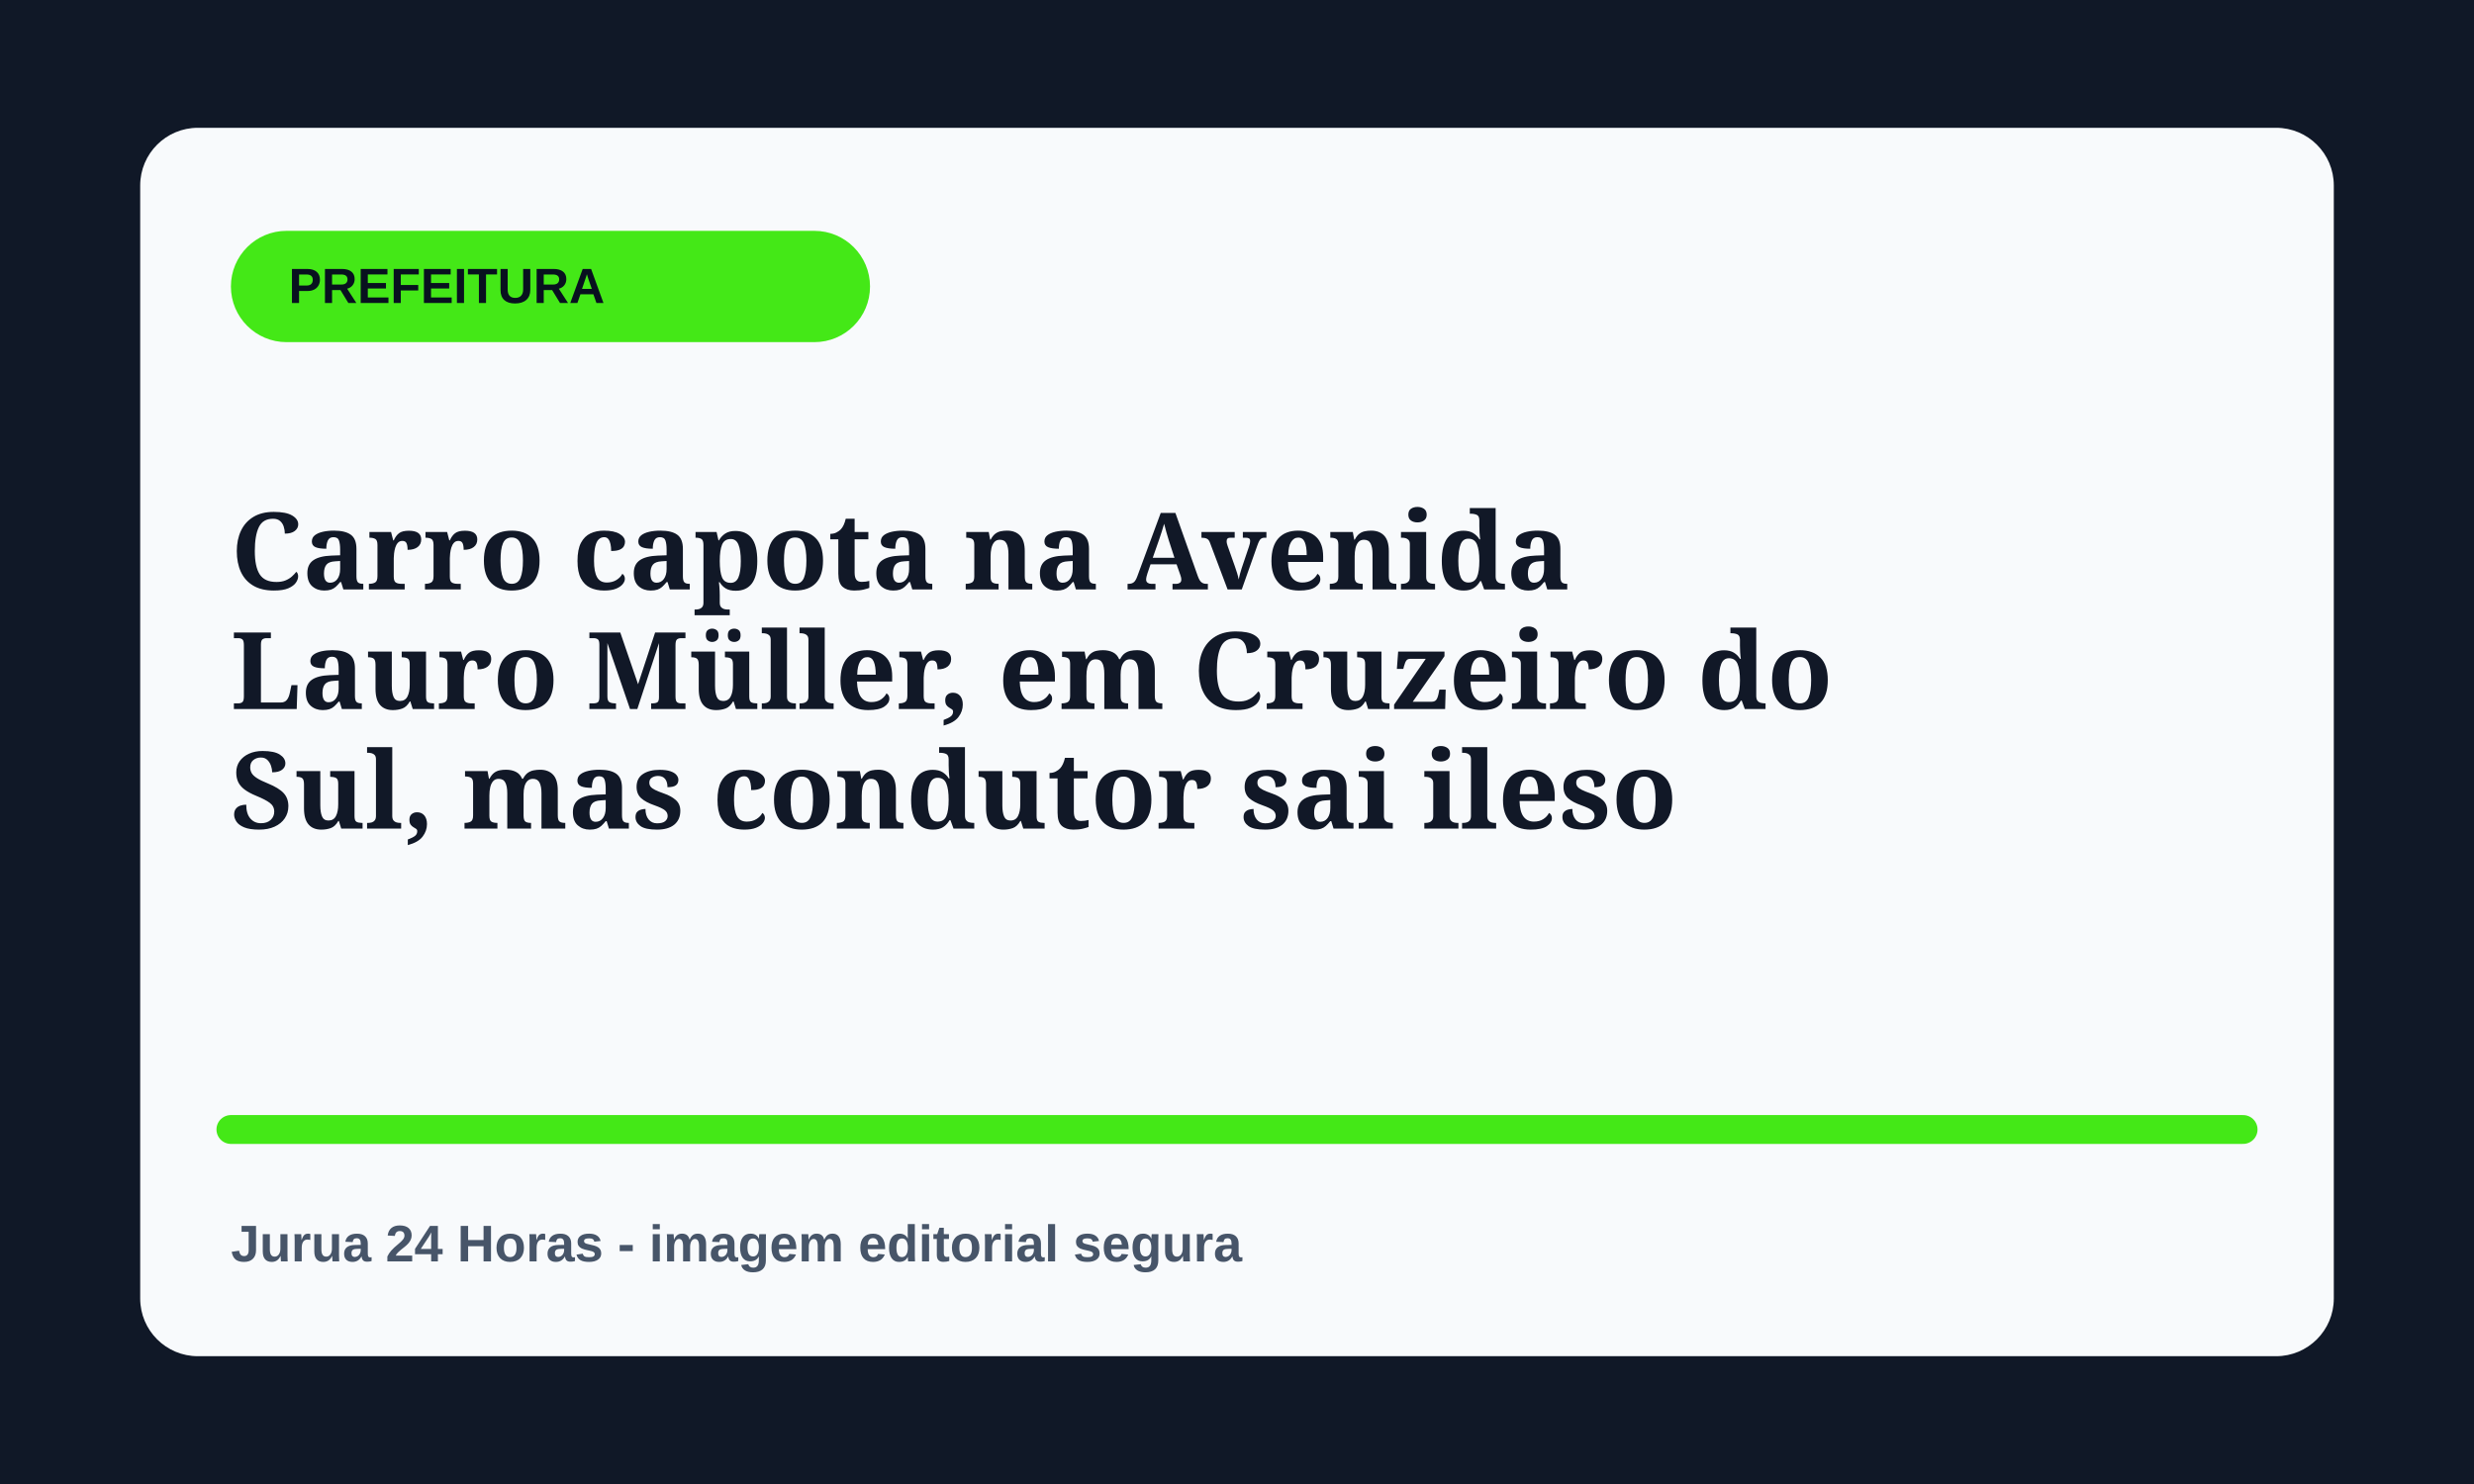
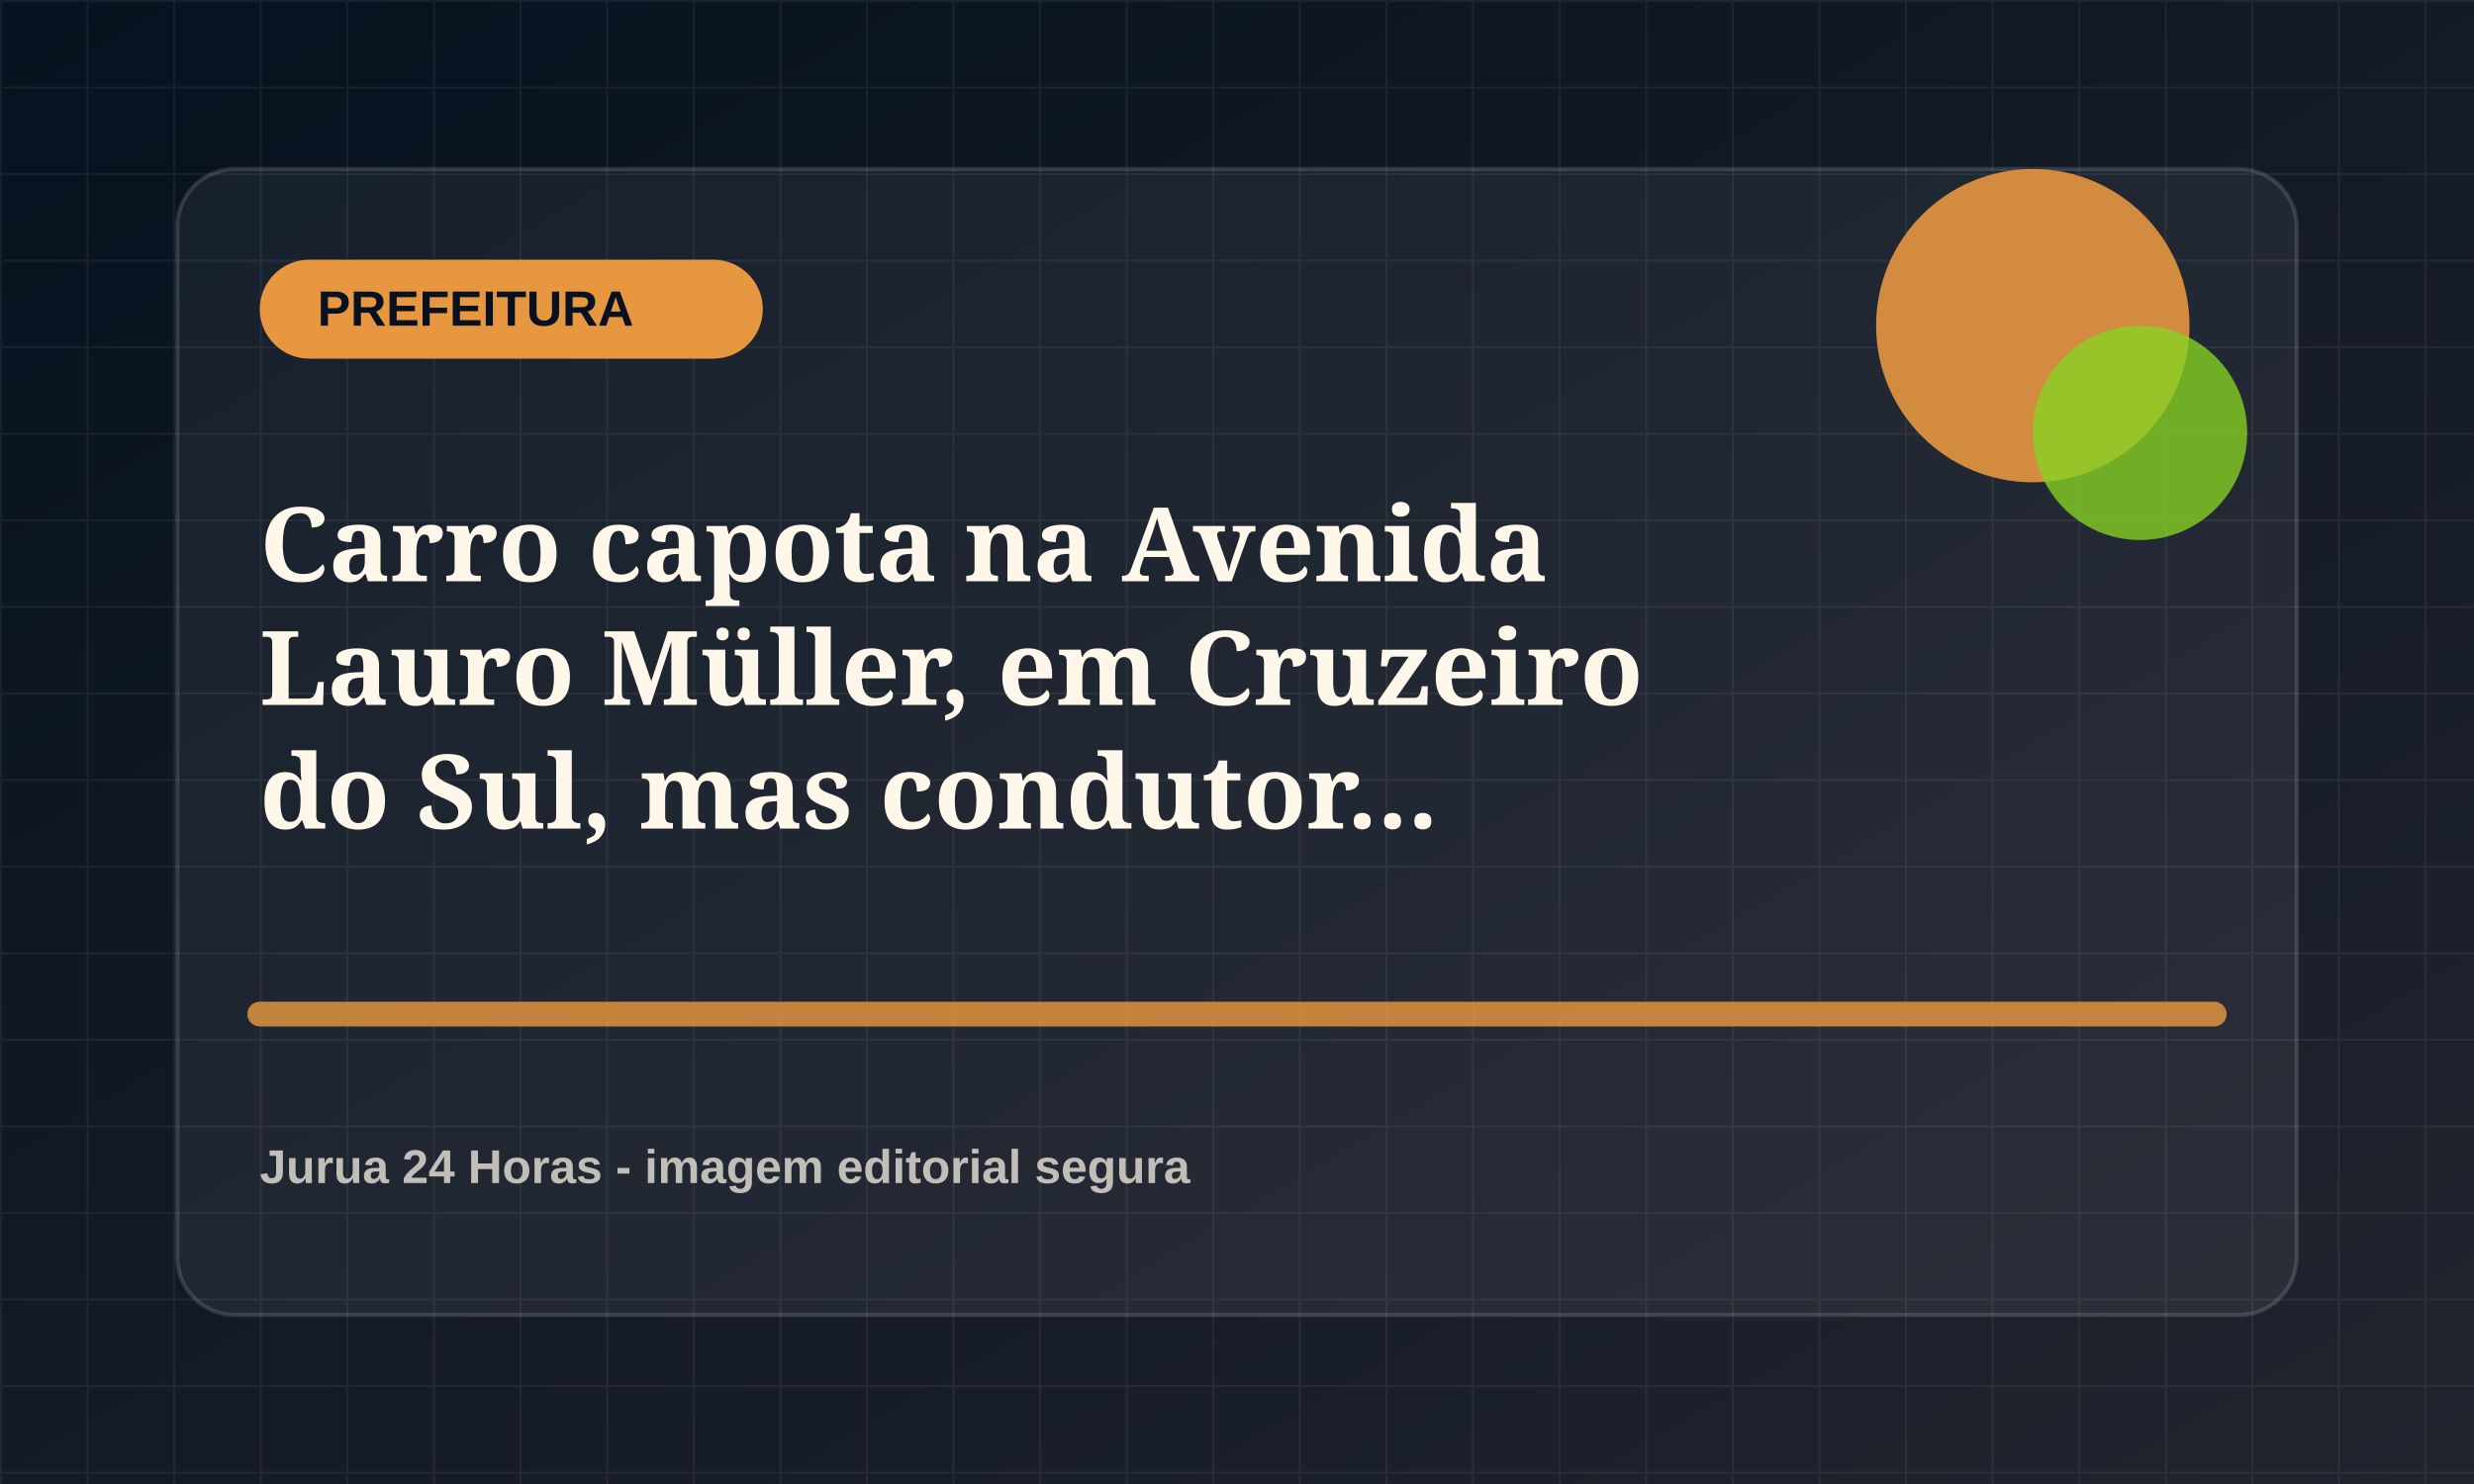
<svg xmlns="http://www.w3.org/2000/svg" viewBox="0 0 1200 720">
-   <rect width="1200" height="720" fill="#101827" />
-   <rect x="68" y="62" width="1064" height="596" rx="28" fill="#f8fafc" />
-   <rect x="112" y="112" width="310" height="54" rx="27" fill="hsl(107 82% 50%)" />
-   <text x="140" y="147" fill="#08111f" font-family="Arial, sans-serif" font-size="24" font-weight="800">PREFEITURA</text>
-   <text x="112" y="286" fill="#111827" font-family="Georgia, serif" font-size="52" font-weight="700">
-     <tspan x="112" dy="0">Carro capota na Avenida</tspan>
-     <tspan x="112" dy="58">Lauro Müller, em Cruzeiro do</tspan>
-     <tspan x="112" dy="58">Sul, mas condutor sai ileso</tspan>
+   <defs>
+     <linearGradient id="bg" x1="0" x2="1" y1="0" y2="1">
+       <stop offset="0" stop-color="#07111f" />
+       <stop offset="1" stop-color="#20242d" />
+     </linearGradient>
+     <pattern id="grid" width="42" height="42" patternUnits="userSpaceOnUse">
+       <path d="M42 0H0v42" fill="none" stroke="rgba(255,255,255,.055)" stroke-width="2" />
+     </pattern>
+   </defs>
+   <rect width="1200" height="720" fill="url(#bg)" />
+   <rect width="1200" height="720" fill="url(#grid)" />
+   <rect x="86" y="82" width="1028" height="556" rx="28" fill="rgba(255,255,255,.055)" stroke="rgba(255,255,255,.14)" stroke-width="2" />
+   <rect x="126" y="126" width="244" height="48" rx="24" fill="hsl(31 78% 58%)" />
+   <text x="154" y="158" fill="#07111f" font-family="Arial, sans-serif" font-size="24" font-weight="800">PREFEITURA</text>
+   <circle cx="986" cy="158" r="76" fill="hsl(31 78% 58%)" opacity=".9" />
+   <circle cx="1038" cy="210" r="52" fill="hsl(86 72% 48%)" opacity=".78" />
+   <path d="M126 492h948" stroke="hsl(31 78% 58%)" stroke-width="12" stroke-linecap="round" opacity=".82" />
+   <text x="126" y="282" fill="#fff8ea" font-family="Georgia, serif" font-size="50" font-weight="700">
+     <tspan x="126" dy="0">Carro capota na Avenida</tspan>
+     <tspan x="126" dy="60">Lauro Müller, em Cruzeiro</tspan>
+     <tspan x="126" dy="60">do Sul, mas condutor...</tspan>
  </text>
-   <path d="M112 548h976" stroke="hsl(107 82% 50%)" stroke-width="14" stroke-linecap="round" />
-   <text x="112" y="612" fill="#475569" font-family="Arial, sans-serif" font-size="25" font-weight="700">Jurua 24 Horas - imagem editorial segura</text>
+   <text x="126" y="574" fill="rgba(255,248,234,.72)" font-family="Arial, sans-serif" font-size="23" font-weight="700">Jurua 24 Horas - imagem editorial segura</text>
</svg>
